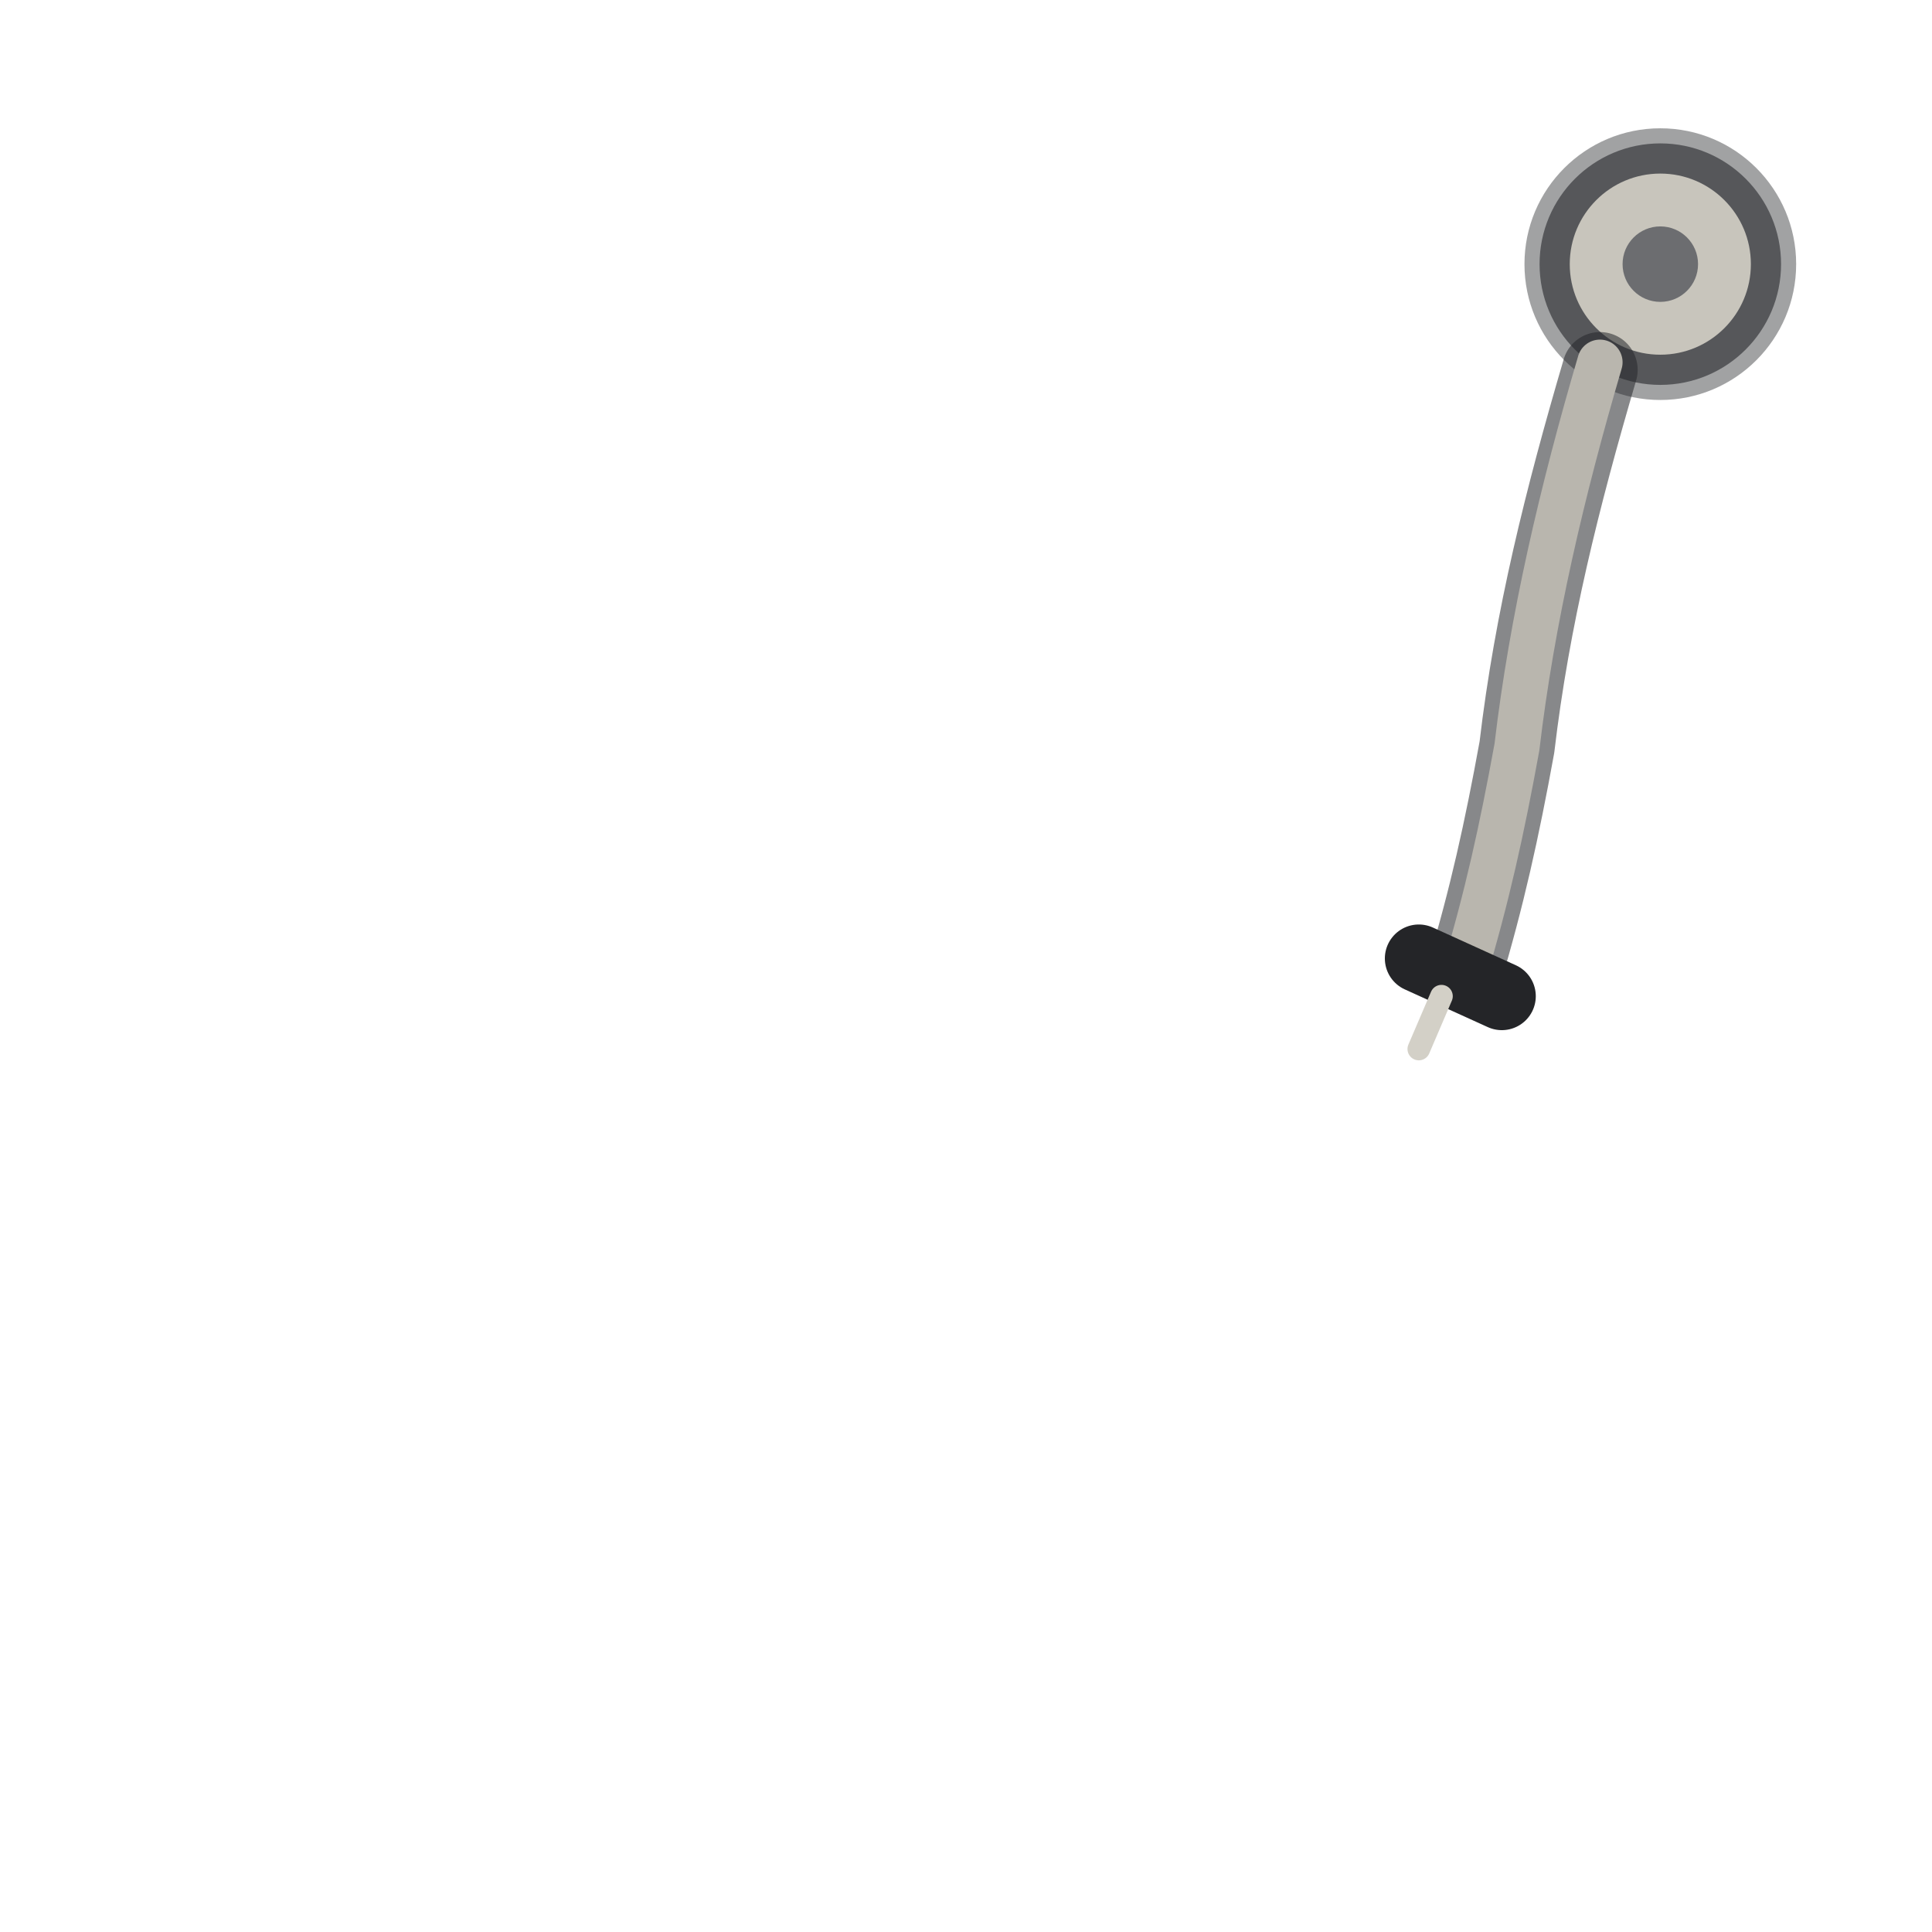
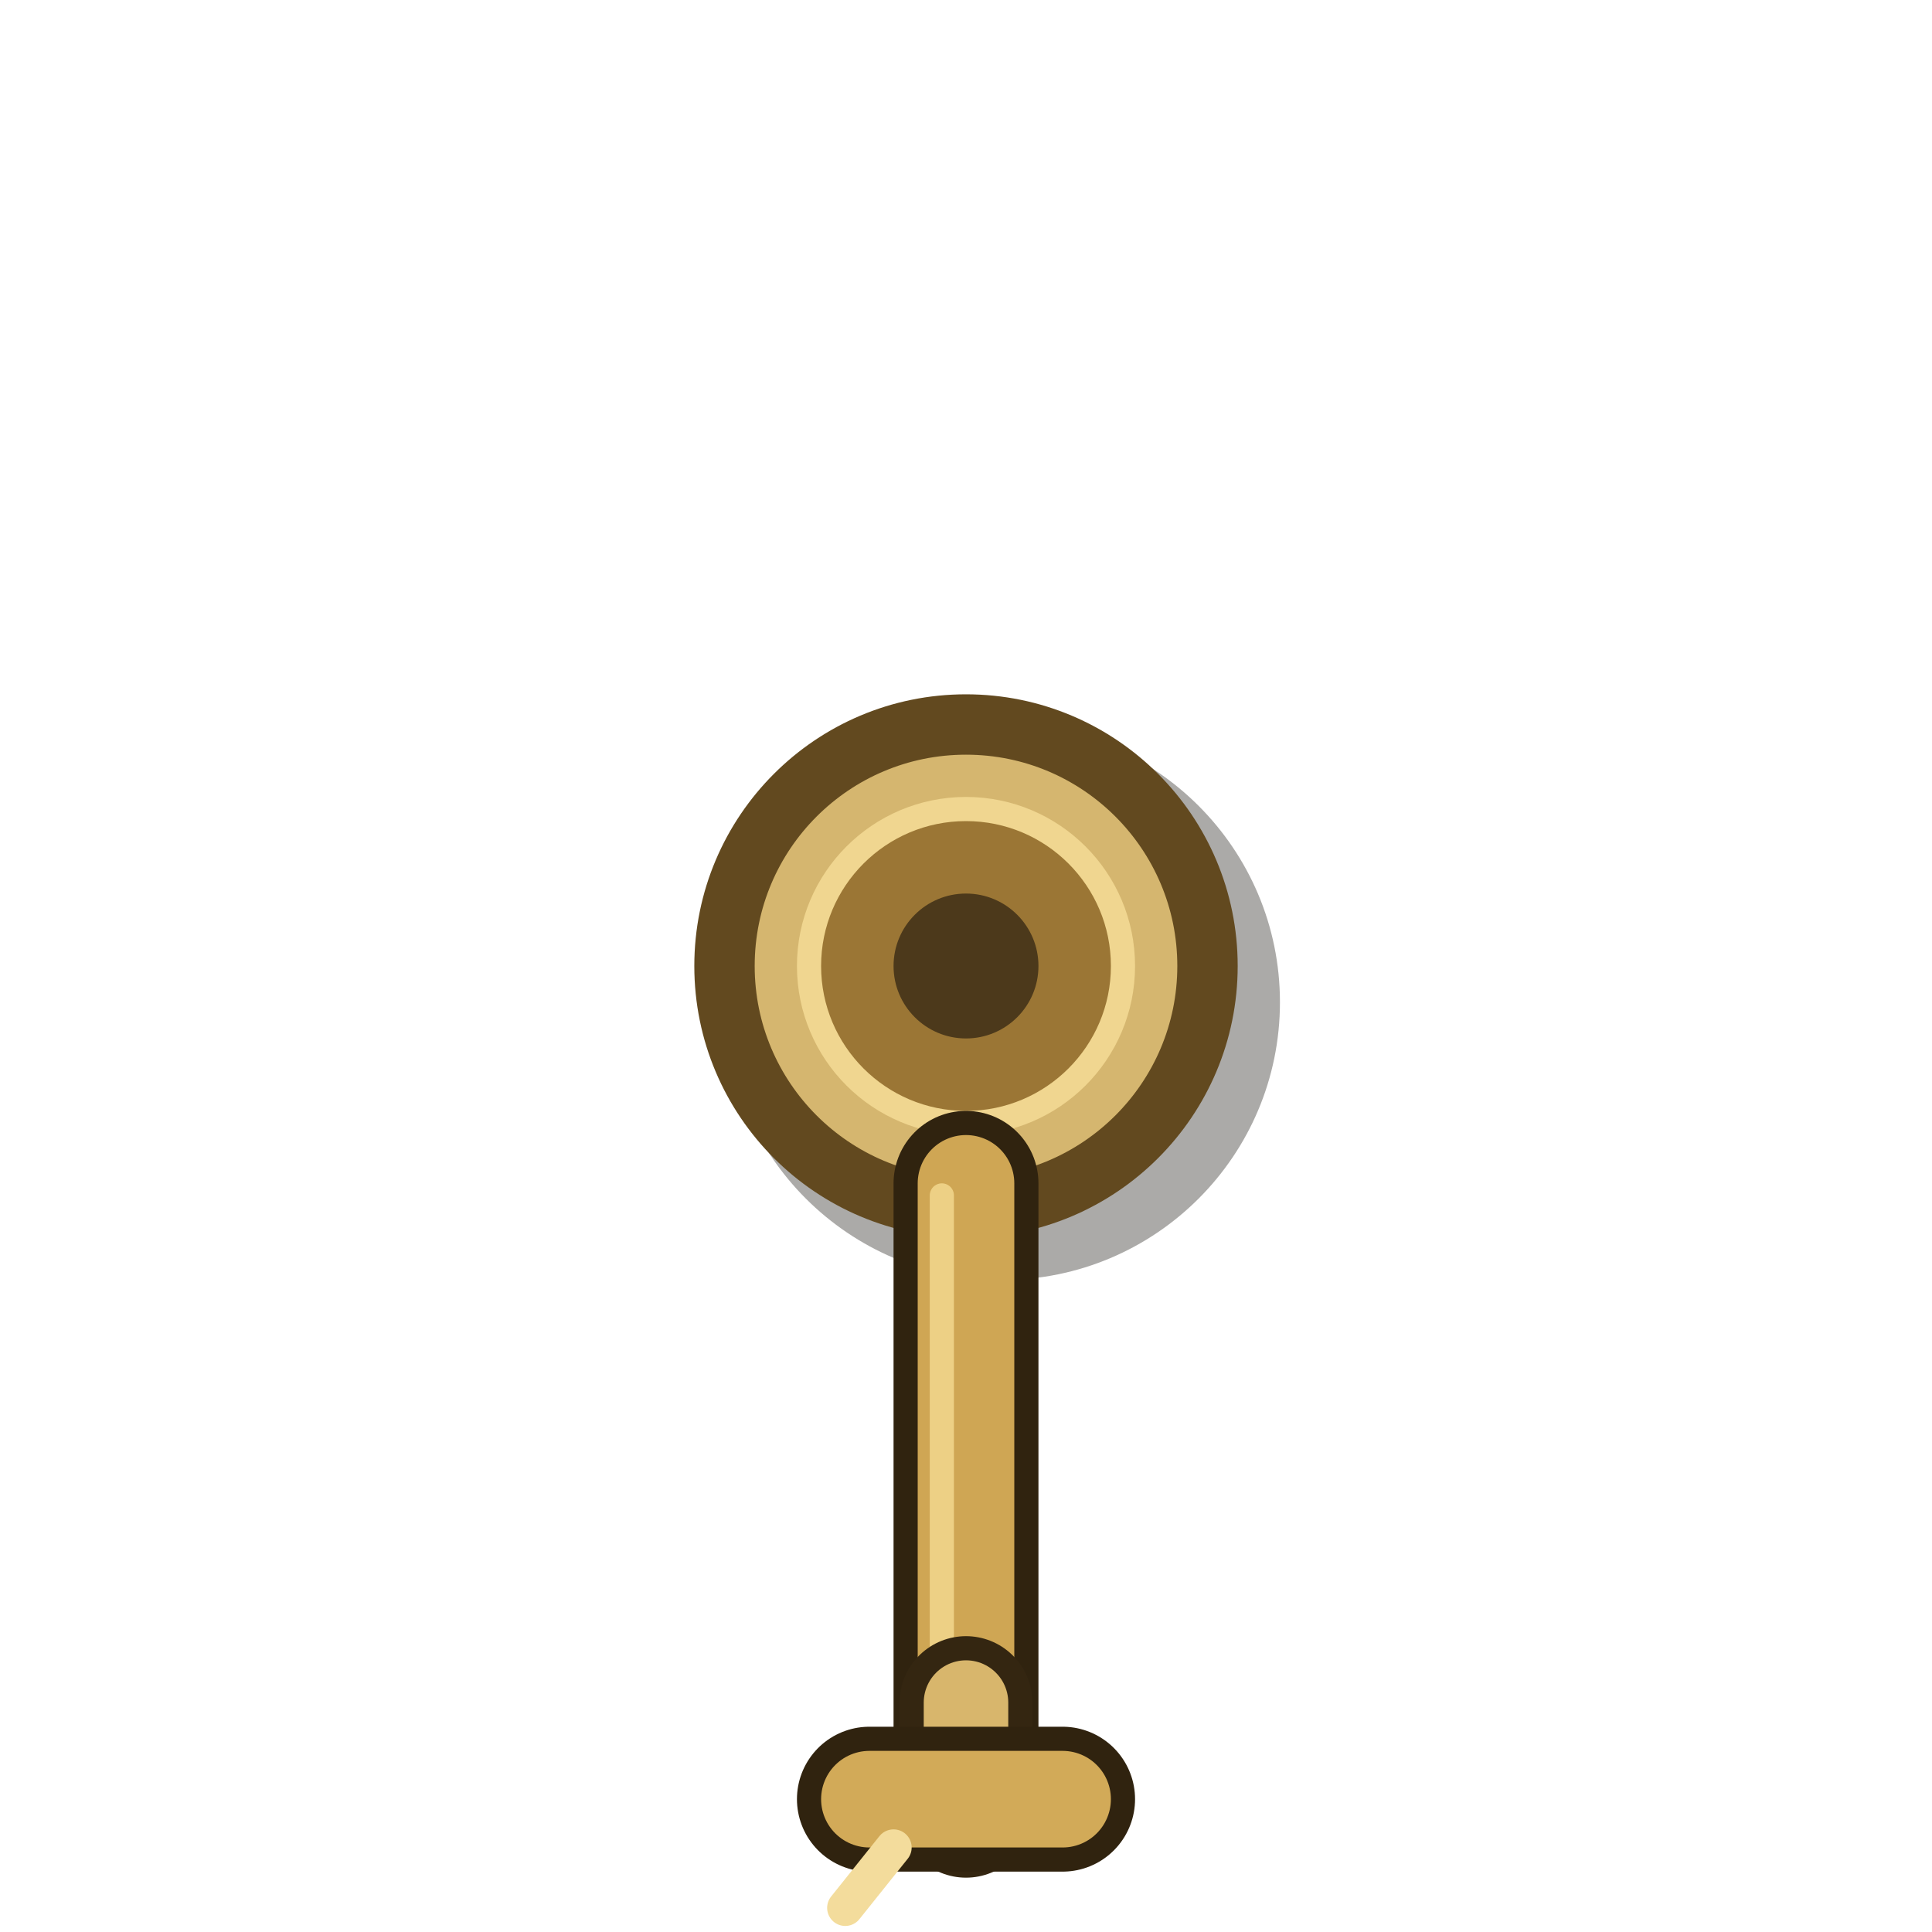
- <svg xmlns="http://www.w3.org/2000/svg" width="256" height="256" viewBox="0 0 256 256" fill="none" stroke-linecap="round" stroke-linejoin="round">
-   <circle cx="220" cy="35" r="18" fill="#202124" opacity="0.42" />
-   <circle cx="220" cy="35" r="14" fill="#c8c5bc" stroke="#56575a" stroke-width="4" />
-   <circle cx="220" cy="35" r="5" fill="#6c6d70" />
-   <path d="M212 49C207 66 203 82 201 99C199 110 197 119 194 129" stroke="#252629" stroke-width="10" opacity="0.55" />
-   <path d="M212 48C207 65 203 82 201 99C199 110 197 119 194 129" stroke="#b9b6ae" stroke-width="6" />
-   <path d="M188 127L199 132" stroke="#242528" stroke-width="9" />
-   <path d="M191 132L188 139" stroke="#d3d0c7" stroke-width="3" />
+ <svg xmlns="http://www.w3.org/2000/svg" width="160" height="160" viewBox="0 0 160 160" fill="none" stroke-linecap="round" stroke-linejoin="round">
+   <circle cx="83" cy="83" r="23" fill="#17130d" opacity="0.36" />
+   <circle cx="80" cy="80" r="20" fill="#d5b66f" stroke="#62491f" stroke-width="5" />
+   <circle cx="80" cy="80" r="13" fill="#9b7635" stroke="#f0d690" stroke-width="2" />
+   <circle cx="80" cy="80" r="6" fill="#4c391b" />
+   <path d="M80 98V143" stroke="#30230f" stroke-width="12" />
+   <path d="M80 98V143" stroke="#cfa654" stroke-width="8" />
+   <path d="M78 99V141" stroke="#f1d58b" stroke-width="2" opacity="0.9" />
+   <path d="M80 141V150" stroke="#342611" stroke-width="11" />
+   <path d="M80 141V150" stroke="#d8b66c" stroke-width="7" />
+   <path d="M72 149H88" stroke="#30230f" stroke-width="12" />
+   <path d="M72 149H88" stroke="#d2aa58" stroke-width="8" />
+   <path d="M74 153L70 158" stroke="#f3dc9c" stroke-width="3" />
</svg>
